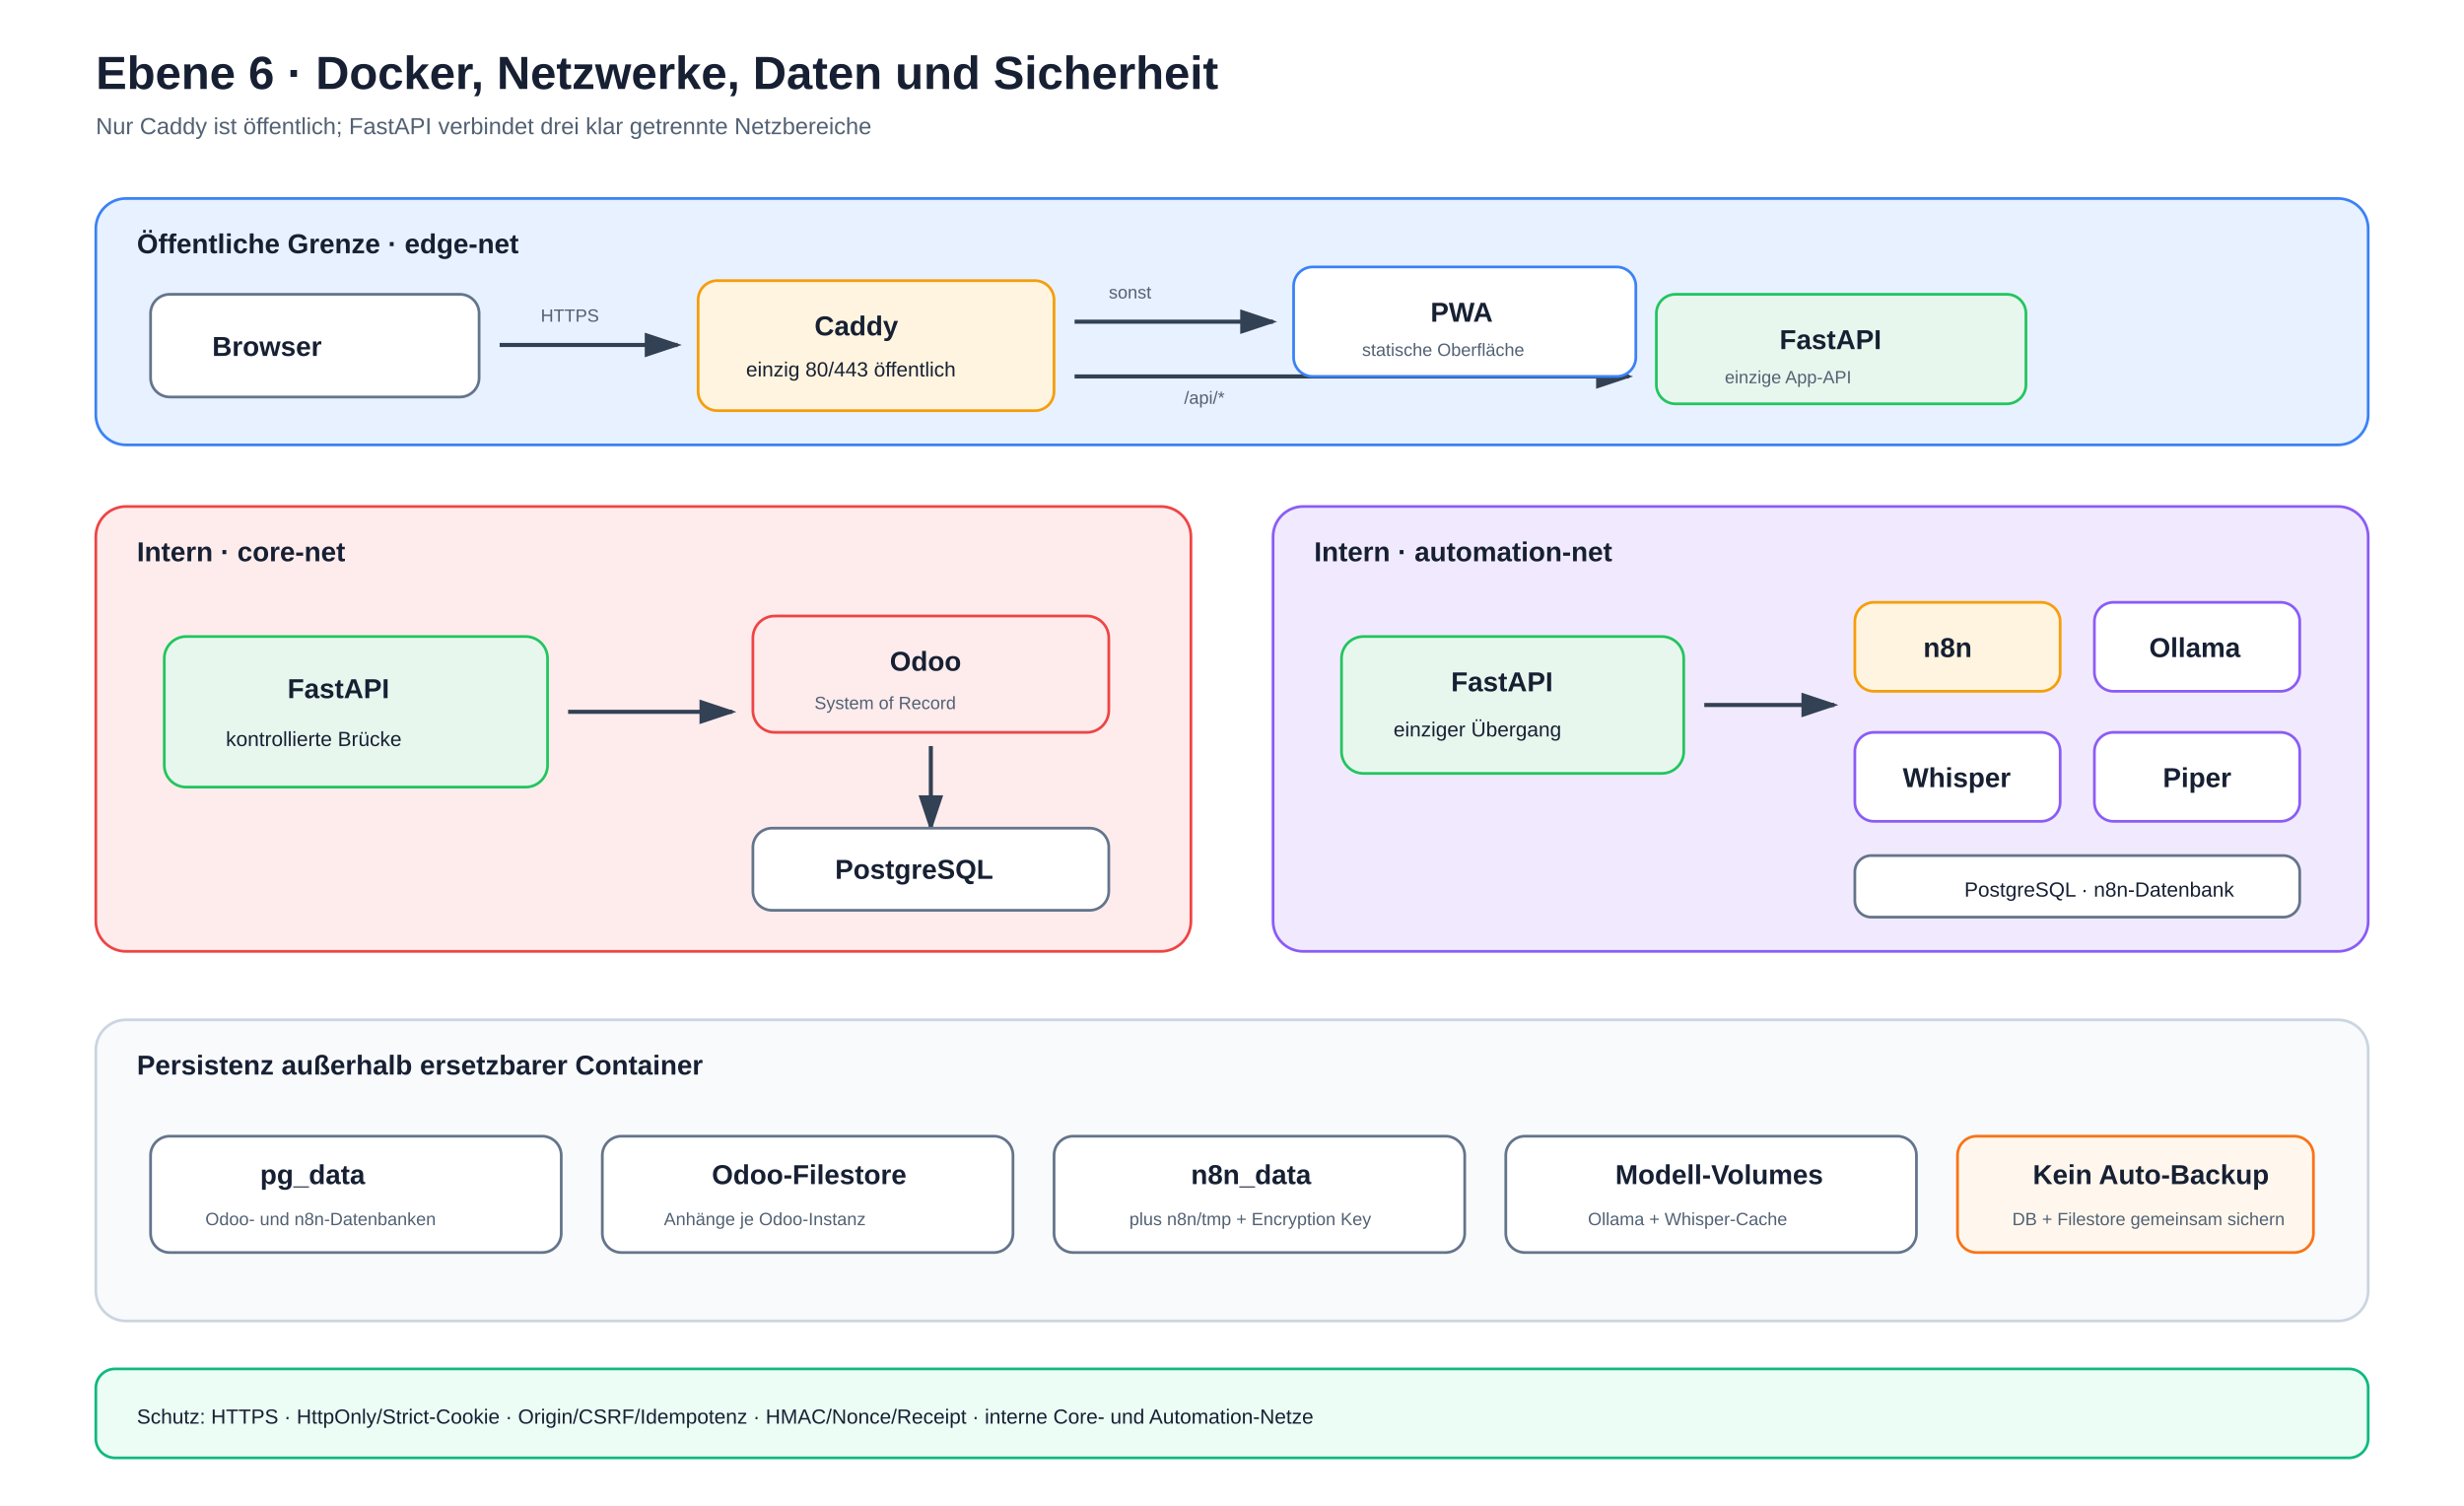
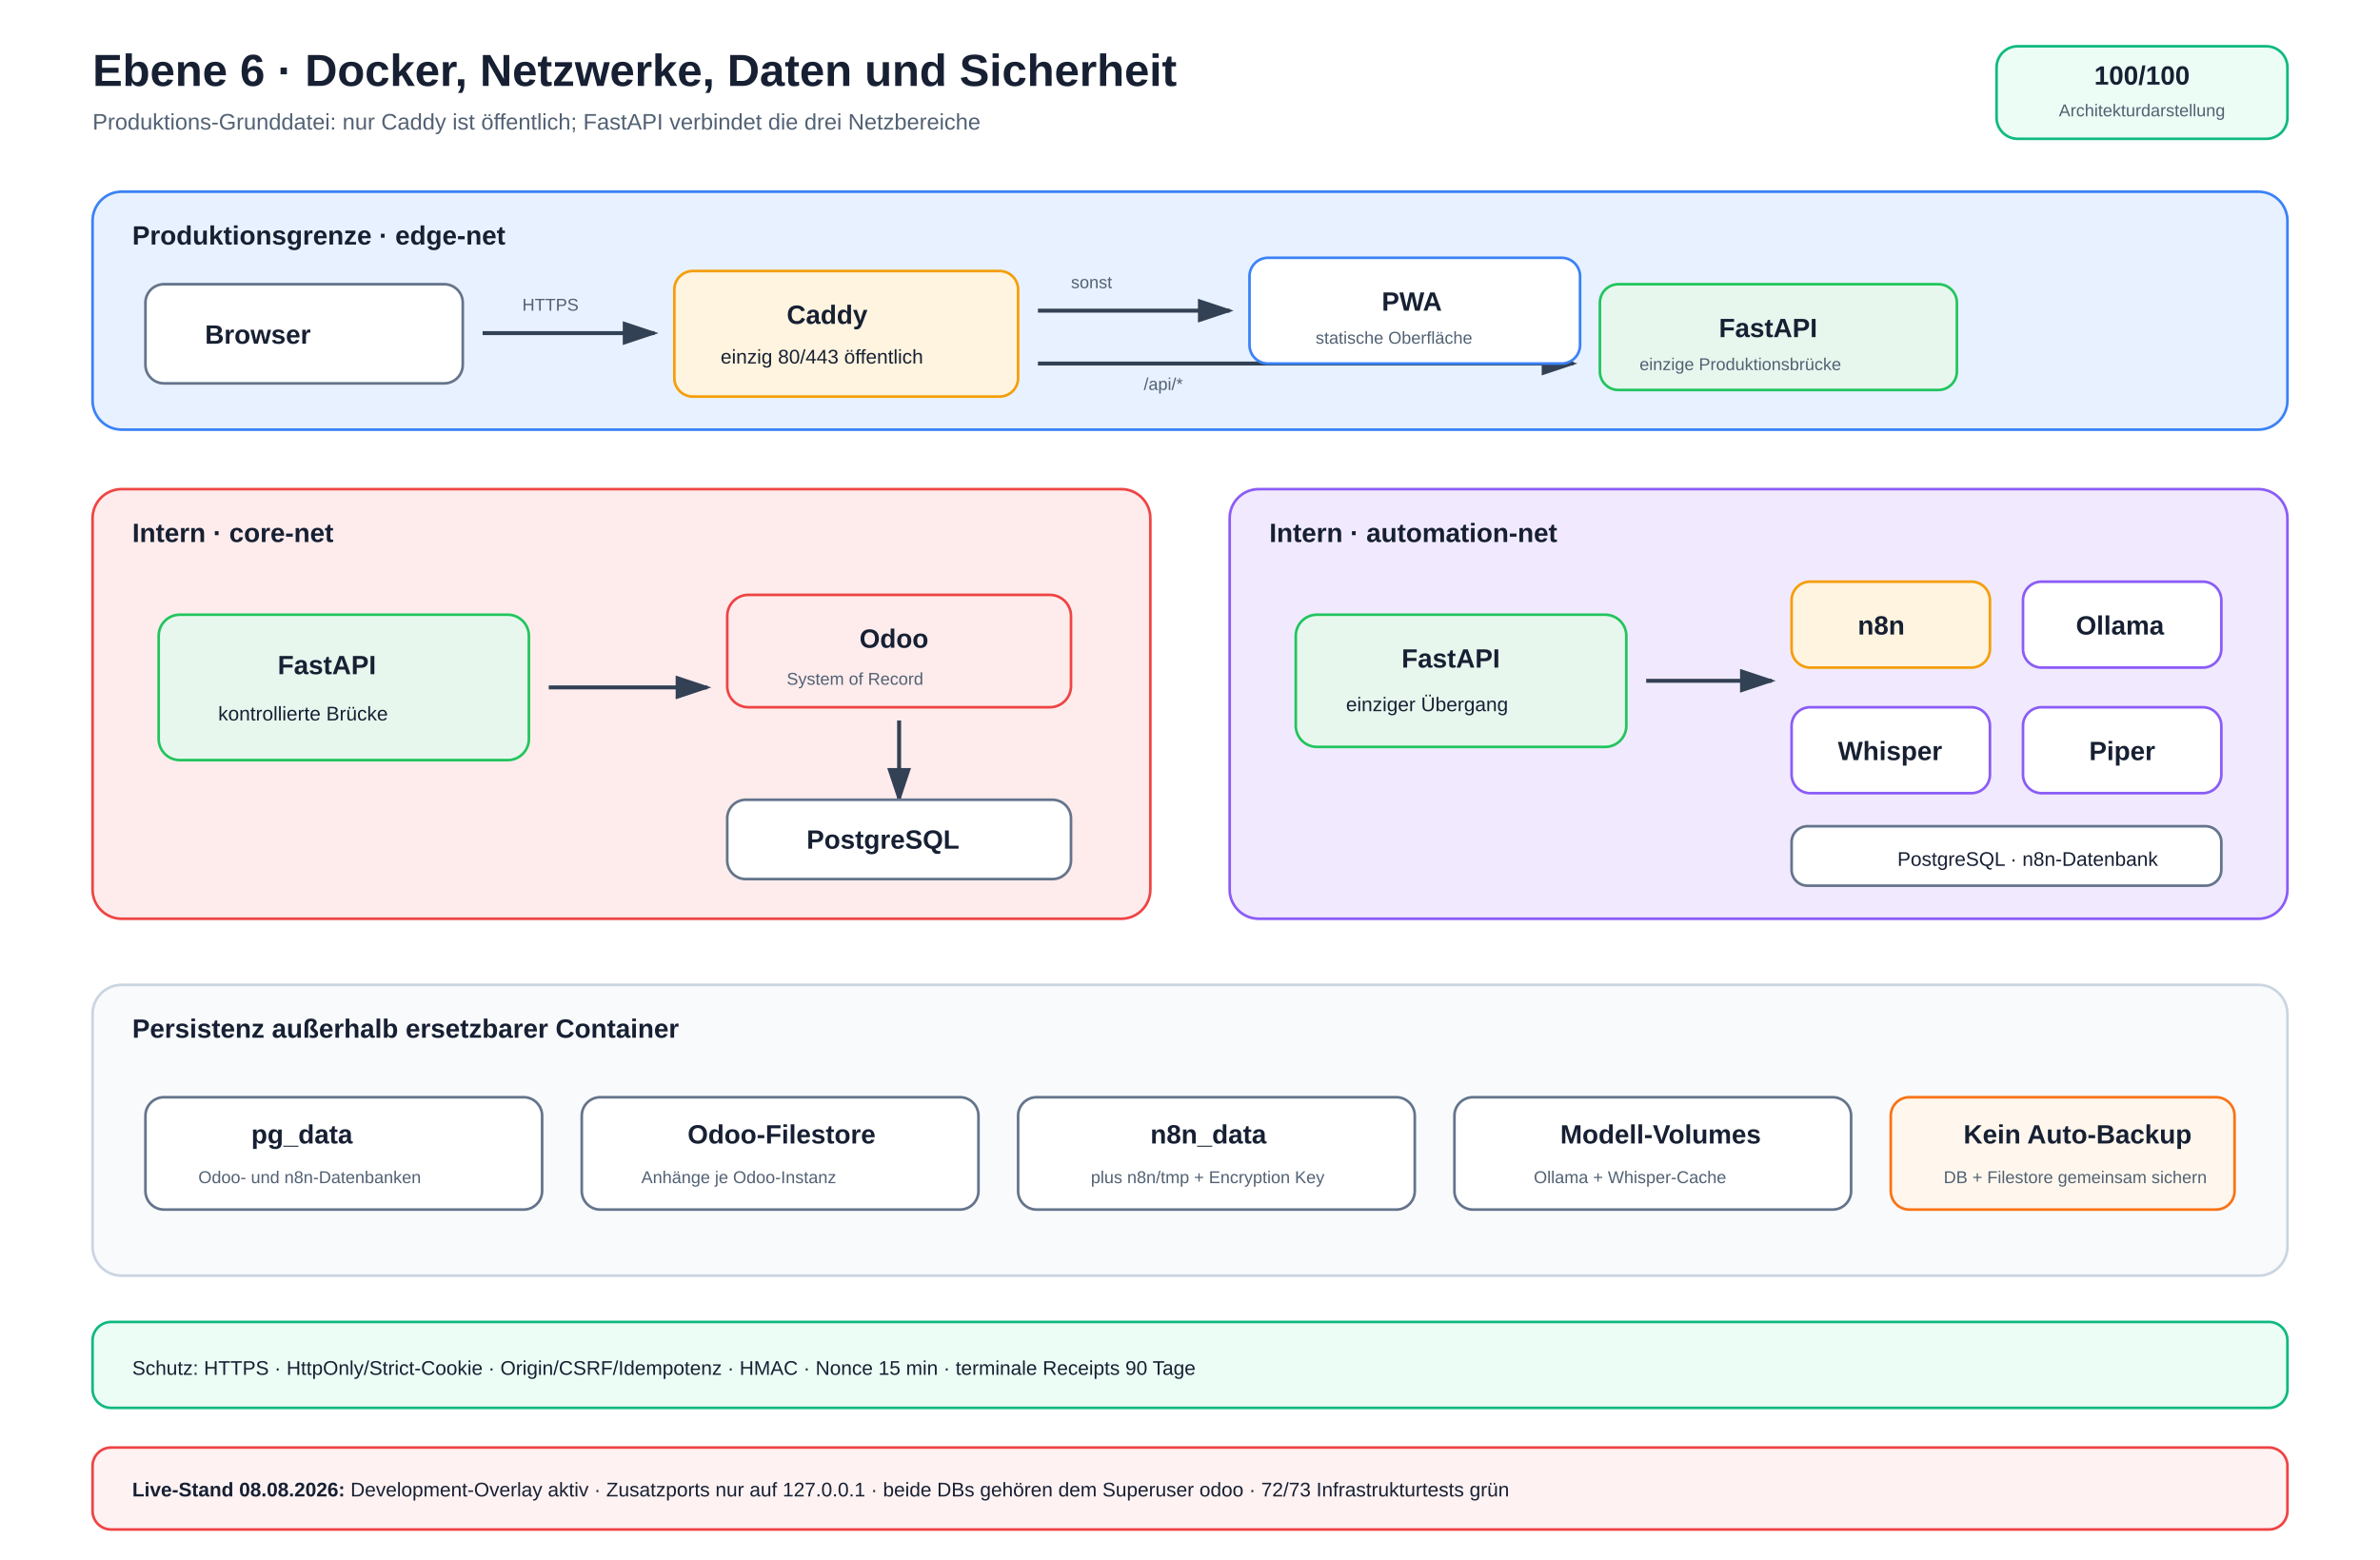
- <svg xmlns="http://www.w3.org/2000/svg" width="1800" height="1100" viewBox="0 0 1800 1100" role="img" aria-labelledby="title desc">
+ <svg xmlns="http://www.w3.org/2000/svg" width="1800" height="1180" viewBox="0 0 1800 1180" role="img" aria-labelledby="title desc">
  <defs>
    <marker id="a" markerWidth="10" markerHeight="10" refX="8" refY="3" orient="auto">
      <path d="M0,0 L0,6 L9,3 z" fill="#334155" />
    </marker>
    <style>text{font-family:Arial,sans-serif;fill:#172033}.h{font-size:34px;font-weight:700}.s{font-size:17px;fill:#526173}.t{font-size:20px;font-weight:700}.b{font-size:15px}.x{font-size:13px;fill:#526173}.f{stroke:#334155;stroke-width:3;fill:none;marker-end:url(#a)}</style>
  </defs>
-   <rect width="1800" height="1100" fill="#fff" />
+   <rect width="1800" height="1180" fill="#fff" />
  <text x="70" y="65" class="h">Ebene 6 · Docker, Netzwerke, Daten und Sicherheit</text>
-   <text x="70" y="98" class="s">Nur Caddy ist öffentlich; FastAPI verbindet drei klar getrennte Netzbereiche</text>
+   <text x="70" y="98" class="s">Produktions-Grunddatei: nur Caddy ist öffentlich; FastAPI verbindet die drei Netzbereiche</text>
+   <rect x="1510" y="35" width="220" height="70" rx="16" fill="#ecfdf5" stroke="#10b981" stroke-width="2" />
+   <text x="1620" y="64" text-anchor="middle" class="t">100/100</text>
+   <text x="1620" y="88" text-anchor="middle" class="x">Architekturdarstellung</text>
  <rect x="70" y="145" width="1660" height="180" rx="22" fill="#e8f1ff" stroke="#3b82f6" stroke-width="2" />
-   <text x="100" y="185" class="t">Öffentliche Grenze · edge-net</text>
+   <text x="100" y="185" class="t">Produktionsgrenze · edge-net</text>
  <rect x="110" y="215" width="240" height="75" rx="14" fill="#fff" stroke="#64748b" stroke-width="2" />
  <text x="155" y="260" class="t">Browser</text>
  <path class="f" d="M365 252 H495" />
  <text x="395" y="235" class="x">HTTPS</text>
  <rect x="510" y="205" width="260" height="95" rx="14" fill="#fff4df" stroke="#f59e0b" stroke-width="2" />
  <text x="595" y="245" class="t">Caddy</text>
  <text x="545" y="275" class="b">einzig 80/443 öffentlich</text>
  <path class="f" d="M785 235 H930" />
  <text x="810" y="218" class="x">sonst</text>
  <path class="f" d="M785 275 H1190" />
  <text x="865" y="295" class="x">/api/*</text>
  <rect x="945" y="195" width="250" height="80" rx="14" fill="#fff" stroke="#3b82f6" stroke-width="2" />
  <text x="1045" y="235" class="t">PWA</text>
  <text x="995" y="260" class="x">statische Oberfläche</text>
  <rect x="1210" y="215" width="270" height="80" rx="14" fill="#e8f7ee" stroke="#22c55e" stroke-width="2" />
  <text x="1300" y="255" class="t">FastAPI</text>
-   <text x="1260" y="280" class="x">einzige App-API</text>
+   <text x="1240" y="280" class="x">einzige Produktionsbrücke</text>
  <rect x="70" y="370" width="800" height="325" rx="22" fill="#feecec" stroke="#ef4444" stroke-width="2" />
  <text x="100" y="410" class="t">Intern · core-net</text>
  <rect x="120" y="465" width="280" height="110" rx="16" fill="#e8f7ee" stroke="#22c55e" stroke-width="2" />
  <text x="210" y="510" class="t">FastAPI</text>
  <text x="165" y="545" class="b">kontrollierte Brücke</text>
  <path class="f" d="M415 520 H535" />
  <rect x="550" y="450" width="260" height="85" rx="16" fill="#feecec" stroke="#ef4444" stroke-width="2" />
  <text x="650" y="490" class="t">Odoo</text>
  <text x="595" y="518" class="x">System of Record</text>
  <path class="f" d="M680 545 V605" />
  <rect x="550" y="605" width="260" height="60" rx="14" fill="#fff" stroke="#64748b" stroke-width="2" />
  <text x="610" y="642" class="t">PostgreSQL</text>
  <rect x="930" y="370" width="800" height="325" rx="22" fill="#f1eafe" stroke="#8b5cf6" stroke-width="2" />
  <text x="960" y="410" class="t">Intern · automation-net</text>
  <rect x="980" y="465" width="250" height="100" rx="16" fill="#e8f7ee" stroke="#22c55e" stroke-width="2" />
  <text x="1060" y="505" class="t">FastAPI</text>
  <text x="1018" y="538" class="b">einziger Übergang</text>
  <path class="f" d="M1245 515 H1340" />
  <rect x="1355" y="440" width="150" height="65" rx="14" fill="#fff4df" stroke="#f59e0b" stroke-width="2" />
  <text x="1405" y="480" class="t">n8n</text>
  <rect x="1530" y="440" width="150" height="65" rx="14" fill="#fff" stroke="#8b5cf6" stroke-width="2" />
  <text x="1570" y="480" class="t">Ollama</text>
  <rect x="1355" y="535" width="150" height="65" rx="14" fill="#fff" stroke="#8b5cf6" stroke-width="2" />
  <text x="1390" y="575" class="t">Whisper</text>
  <rect x="1530" y="535" width="150" height="65" rx="14" fill="#fff" stroke="#8b5cf6" stroke-width="2" />
  <text x="1580" y="575" class="t">Piper</text>
  <rect x="1355" y="625" width="325" height="45" rx="12" fill="#fff" stroke="#64748b" stroke-width="2" />
  <text x="1435" y="655" class="b">PostgreSQL · n8n-Datenbank</text>
  <rect x="70" y="745" width="1660" height="220" rx="22" fill="#f8fafc" stroke="#cbd5e1" stroke-width="2" />
  <text x="100" y="785" class="t">Persistenz außerhalb ersetzbarer Container</text>
  <rect x="110" y="830" width="300" height="85" rx="14" fill="#fff" stroke="#64748b" stroke-width="2" />
  <text x="190" y="865" class="t">pg_data</text>
  <text x="150" y="895" class="x">Odoo- und n8n-Datenbanken</text>
  <rect x="440" y="830" width="300" height="85" rx="14" fill="#fff" stroke="#64748b" stroke-width="2" />
  <text x="520" y="865" class="t">Odoo-Filestore</text>
  <text x="485" y="895" class="x">Anhänge je Odoo-Instanz</text>
  <rect x="770" y="830" width="300" height="85" rx="14" fill="#fff" stroke="#64748b" stroke-width="2" />
  <text x="870" y="865" class="t">n8n_data</text>
  <text x="825" y="895" class="x">plus n8n/tmp + Encryption Key</text>
  <rect x="1100" y="830" width="300" height="85" rx="14" fill="#fff" stroke="#64748b" stroke-width="2" />
  <text x="1180" y="865" class="t">Modell-Volumes</text>
  <text x="1160" y="895" class="x">Ollama + Whisper-Cache</text>
  <rect x="1430" y="830" width="260" height="85" rx="14" fill="#fff7ed" stroke="#f97316" stroke-width="2" />
  <text x="1485" y="865" class="t">Kein Auto-Backup</text>
  <text x="1470" y="895" class="x">DB + Filestore gemeinsam sichern</text>
  <rect x="70" y="1000" width="1660" height="65" rx="14" fill="#ecfdf5" stroke="#10b981" stroke-width="2" />
-   <text x="100" y="1040" class="b">Schutz: HTTPS · HttpOnly/Strict-Cookie · Origin/CSRF/Idempotenz · HMAC/Nonce/Receipt · interne Core- und Automation-Netze</text>
+   <text x="100" y="1040" class="b">Schutz: HTTPS · HttpOnly/Strict-Cookie · Origin/CSRF/Idempotenz · HMAC · Nonce 15 min · terminale Receipts 90 Tage</text>
+   <rect x="70" y="1095" width="1660" height="62" rx="14" fill="#fef2f2" stroke="#ef4444" stroke-width="2" />
+   <text x="100" y="1132" class="b">
+     <tspan font-weight="700">Live-Stand 08.08.2026:</tspan> Development-Overlay aktiv · Zusatzports nur auf 127.0.0.1 · beide DBs gehören dem Superuser odoo · 72/73 Infrastrukturtests grün</text>
</svg>
